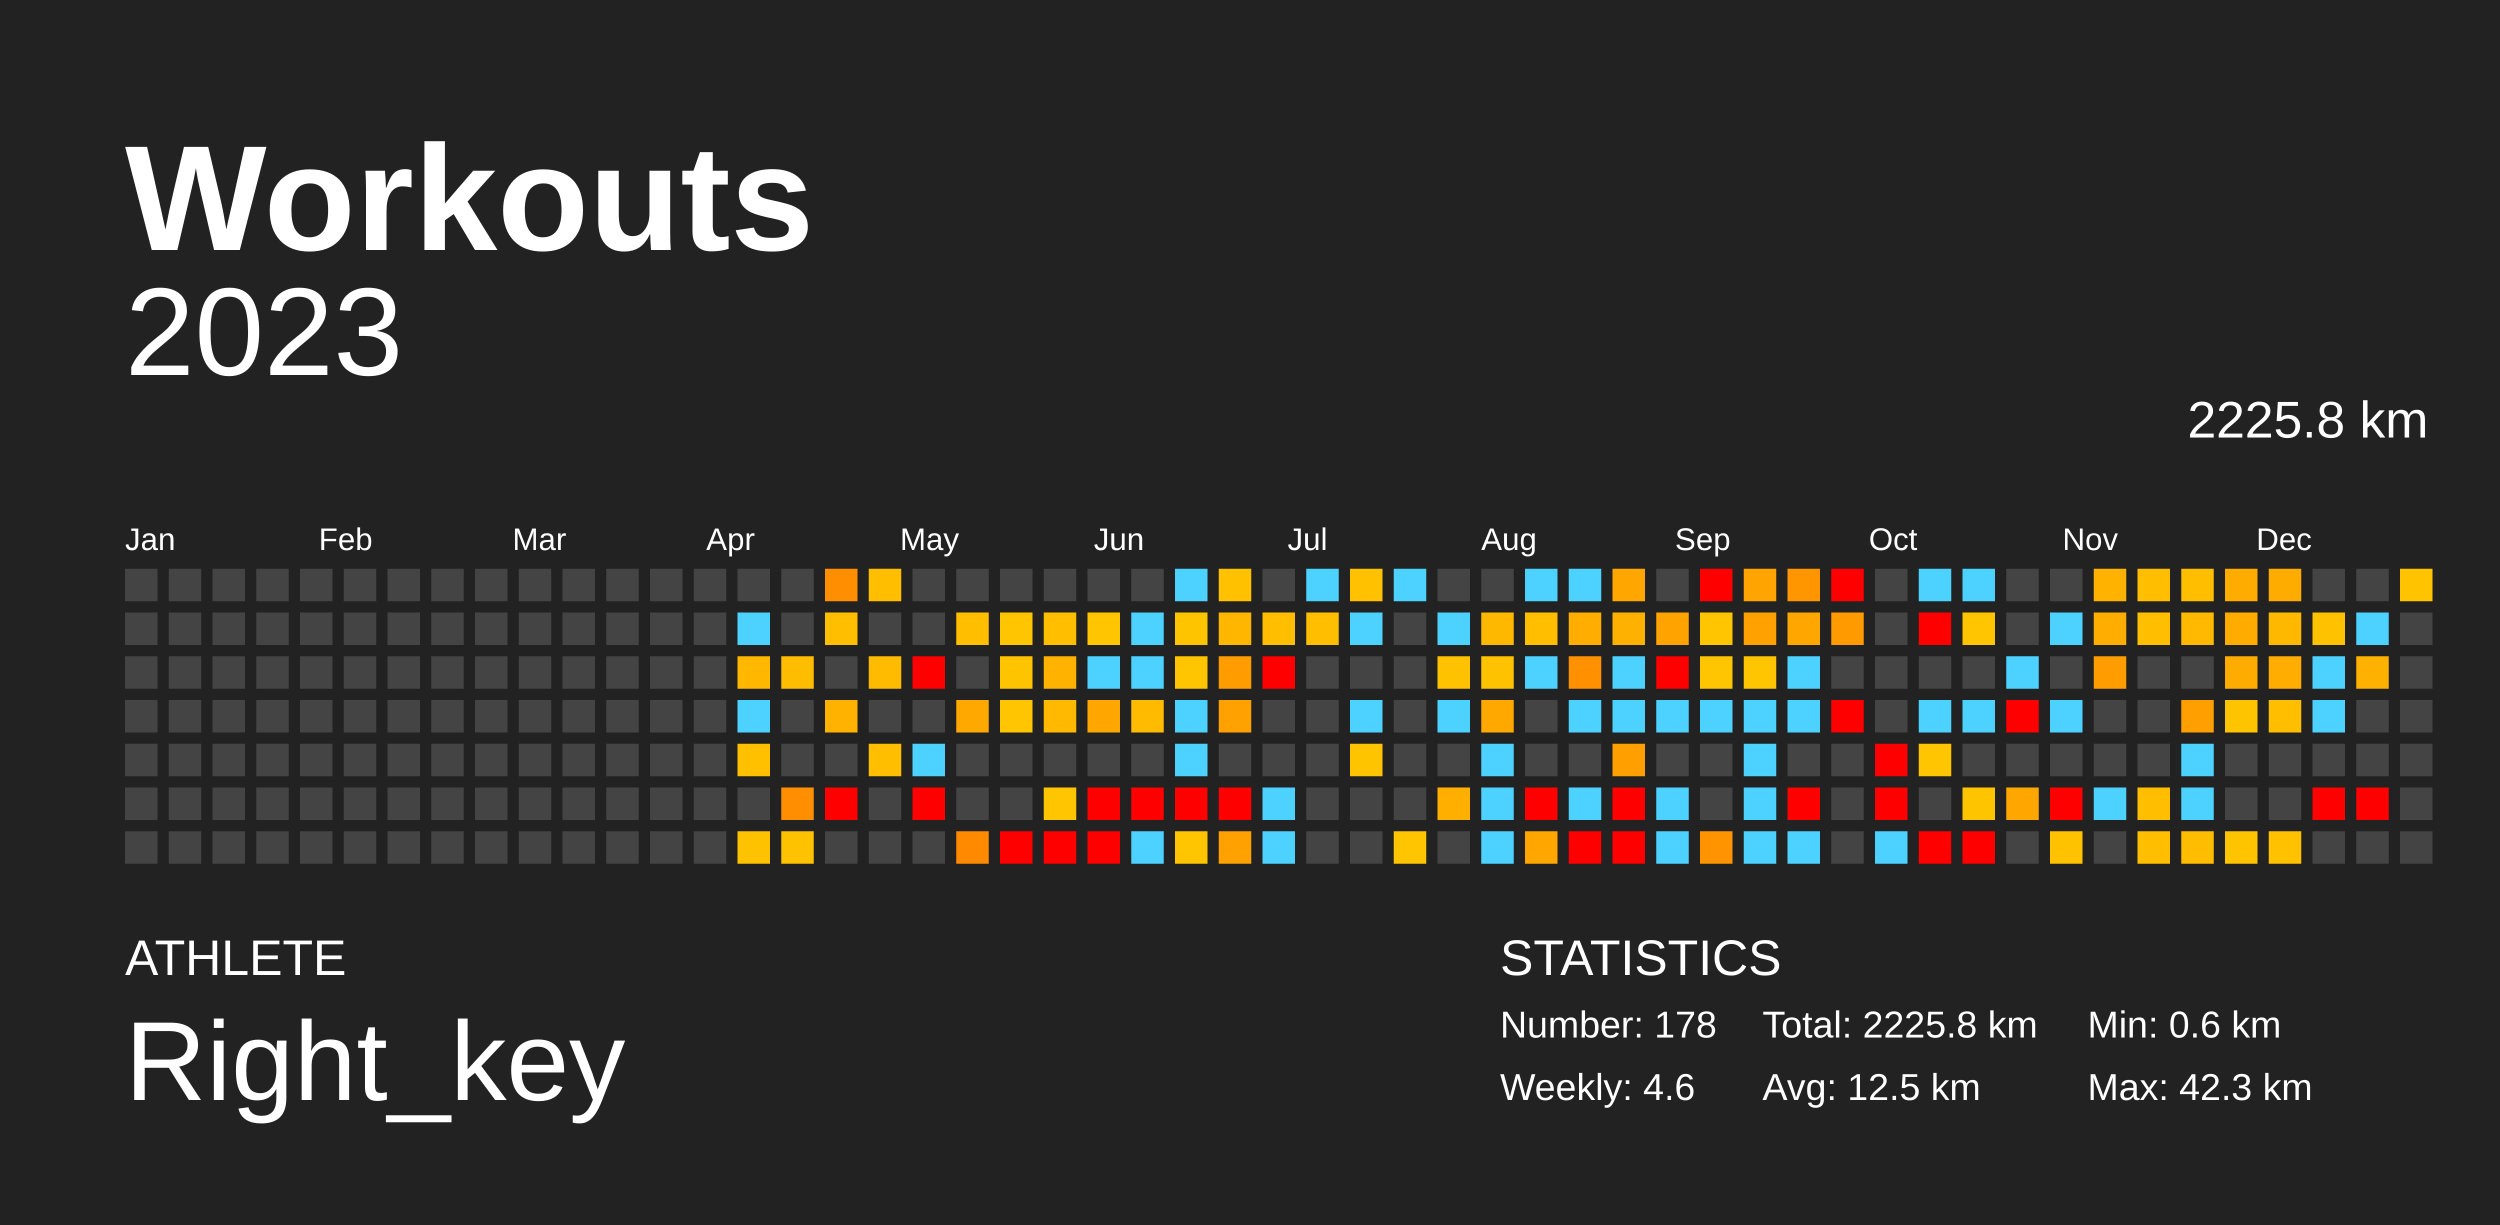
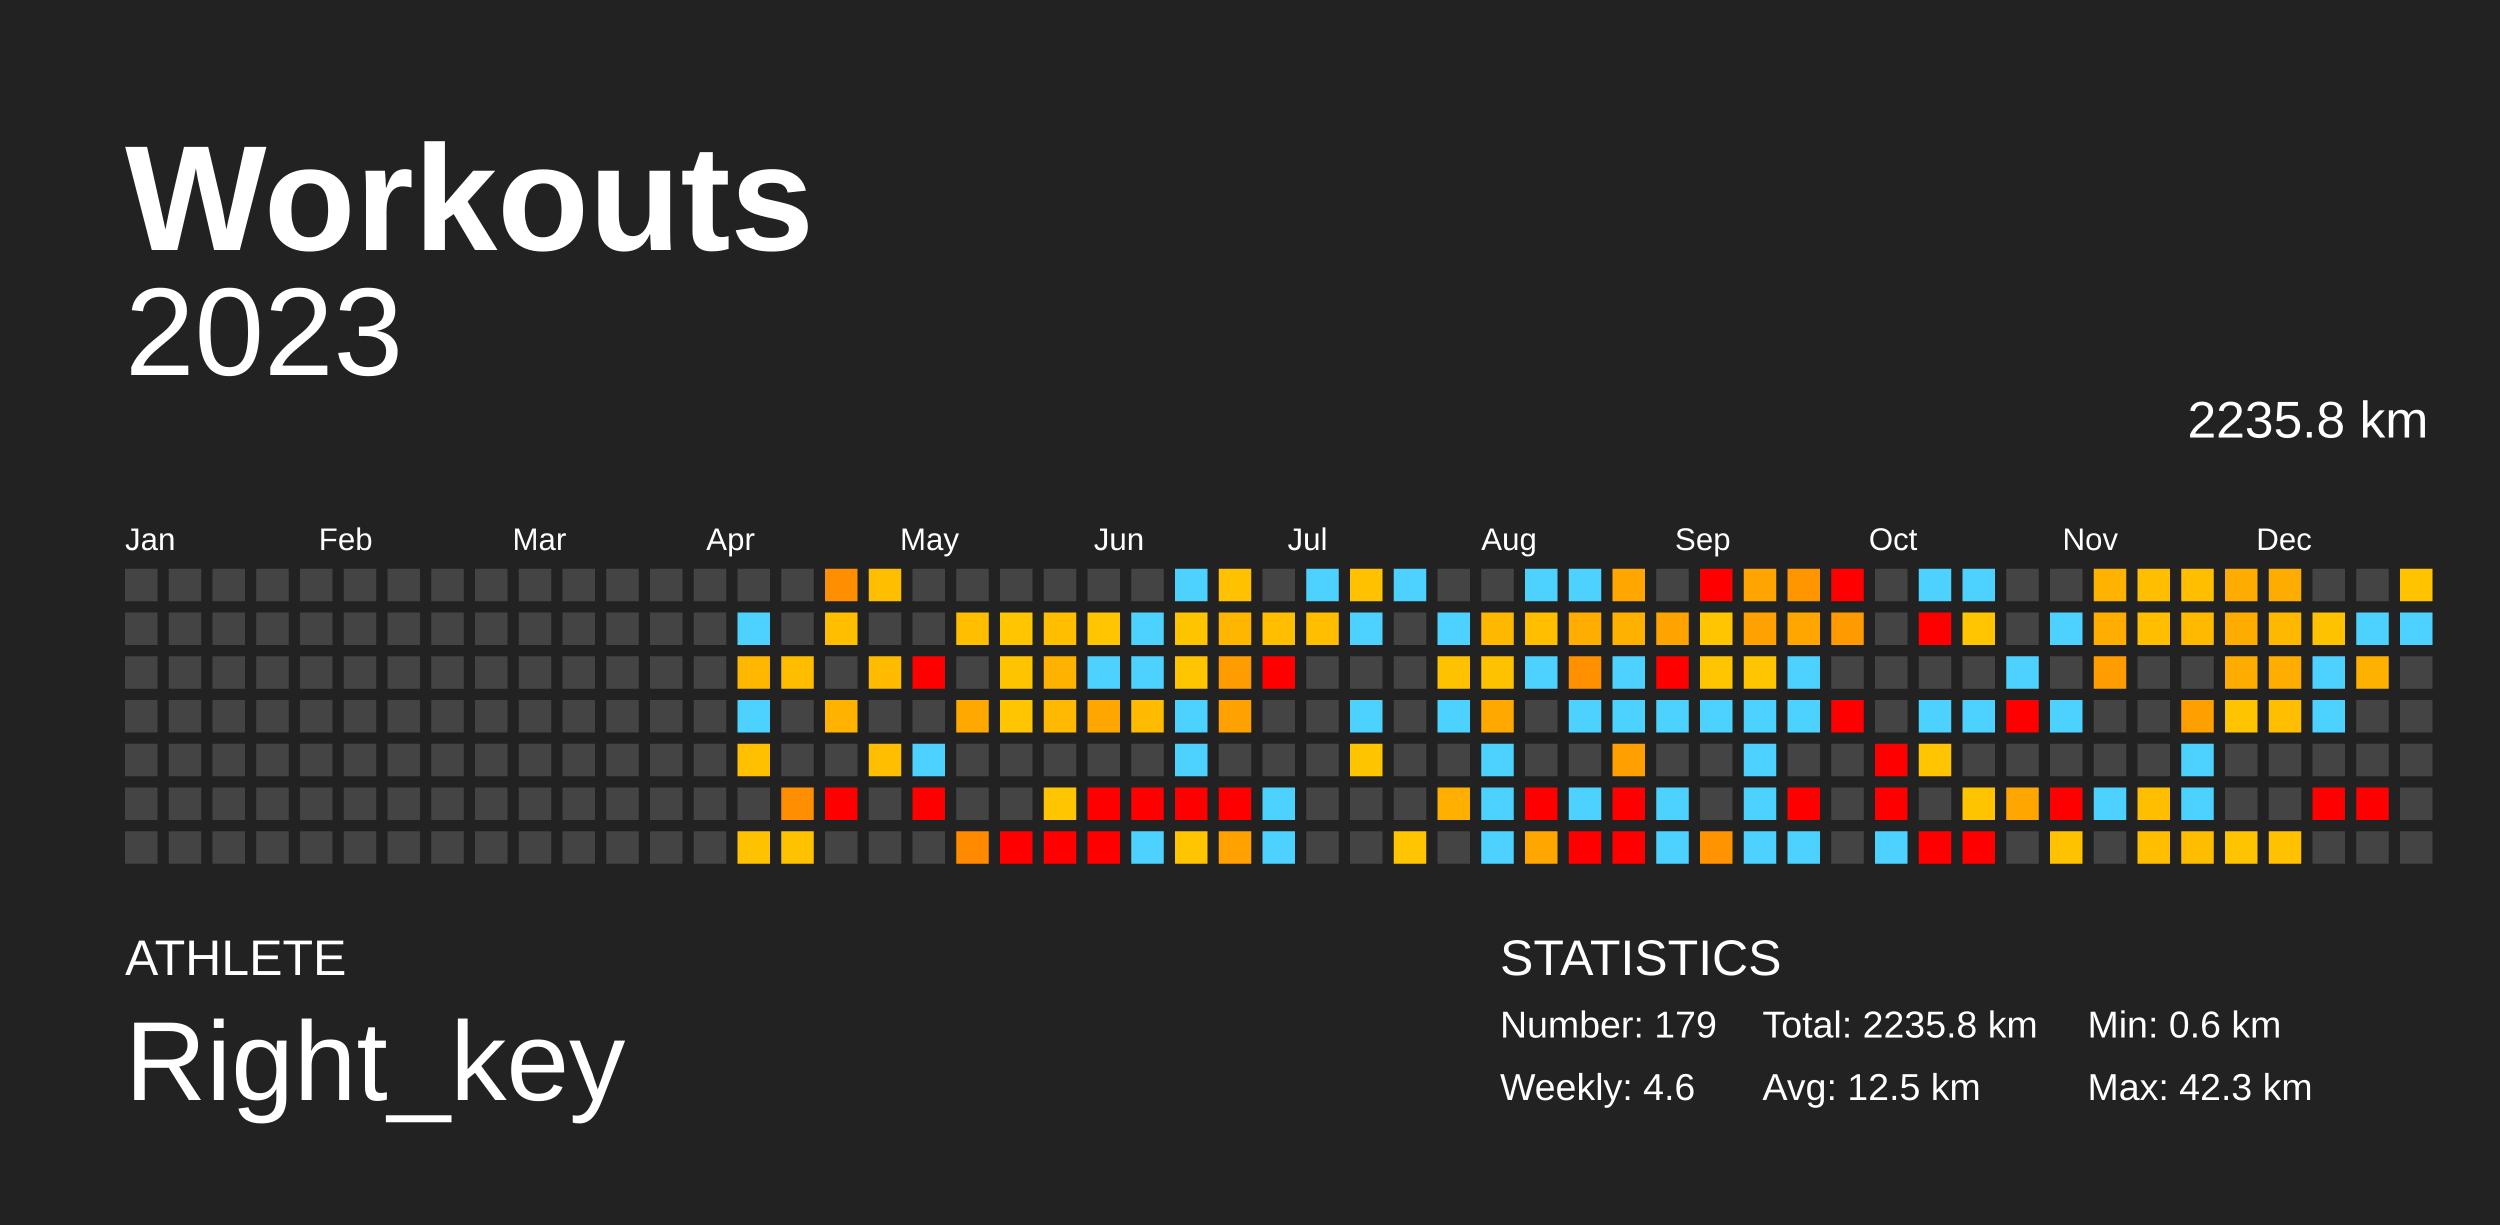
<svg xmlns="http://www.w3.org/2000/svg" baseProfile="full" height="98mm" version="1.1" viewBox="0,0,200,98" width="200mm">
  <defs />
  <rect fill="#222222" height="98" width="200" x="0" y="0" />
  <text fill="#FFFFFF" style="font-size:12px; font-family:Arial; font-weight:bold;" x="10" y="20">Workouts</text>
  <text fill="#FFFFFF" style="font-size:4px; font-family:Arial" x="10" y="78">ATHLETE</text>
  <text fill="#FFFFFF" style="font-size:9px; font-family:Arial" x="10" y="88">Right_key</text>
  <text fill="#FFFFFF" style="font-size:4px; font-family:Arial" x="120" y="78">STATISTICS</text>
-   <text fill="#FFFFFF" style="font-size:3px; font-family:Arial" x="120" y="83">Number: 178</text>
+   <text fill="#FFFFFF" style="font-size:3px; font-family:Arial" x="120" y="83">Number: 179</text>
  <text fill="#FFFFFF" style="font-size:3px; font-family:Arial" x="120" y="88">Weekly: 4.6</text>
-   <text fill="#FFFFFF" style="font-size:3px; font-family:Arial" x="141" y="83">Total: 2225.8 km</text>
+   <text fill="#FFFFFF" style="font-size:3px; font-family:Arial" x="141" y="83">Total: 2235.8 km</text>
  <text fill="#FFFFFF" style="font-size:3px; font-family:Arial" x="141" y="88">Avg: 12.5 km</text>
  <text fill="#FFFFFF" style="font-size:3px; font-family:Arial" x="167" y="83">Min: 0.6 km</text>
  <text fill="#FFFFFF" style="font-size:3px; font-family:Arial" x="167" y="88">Max: 42.3 km</text>
  <text alignment-baseline="hanging" fill="#FFFFFF" style="font-size:10.0px; font-family:Arial;" x="10" y="30">2023</text>
-   <text alignment-baseline="hanging" fill="#FFFFFF" style="font-size:4.125px; font-family:Arial;" x="175" y="35">2225.8 km</text>
+   <text alignment-baseline="hanging" fill="#FFFFFF" style="font-size:4.125px; font-family:Arial;" x="175" y="35">2235.8 km</text>
  <text fill="#FFFFFF" style="font-size:2.5px; font-family:Arial" x="10.0" y="44">Jan</text>
  <text fill="#FFFFFF" style="font-size:2.5px; font-family:Arial" x="25.5" y="44">Feb</text>
  <text fill="#FFFFFF" style="font-size:2.5px; font-family:Arial" x="41.0" y="44">Mar</text>
  <text fill="#FFFFFF" style="font-size:2.5px; font-family:Arial" x="56.5" y="44">Apr</text>
  <text fill="#FFFFFF" style="font-size:2.5px; font-family:Arial" x="72.0" y="44">May</text>
  <text fill="#FFFFFF" style="font-size:2.5px; font-family:Arial" x="87.5" y="44">Jun</text>
  <text fill="#FFFFFF" style="font-size:2.5px; font-family:Arial" x="103.0" y="44">Jul</text>
  <text fill="#FFFFFF" style="font-size:2.5px; font-family:Arial" x="118.5" y="44">Aug</text>
  <text fill="#FFFFFF" style="font-size:2.5px; font-family:Arial" x="134.0" y="44">Sep</text>
  <text fill="#FFFFFF" style="font-size:2.5px; font-family:Arial" x="149.5" y="44">Oct</text>
  <text fill="#FFFFFF" style="font-size:2.5px; font-family:Arial" x="165.0" y="44">Nov</text>
  <text fill="#FFFFFF" style="font-size:2.5px; font-family:Arial" x="180.5" y="44">Dec</text>
  <rect fill="#444444" height="2.6" width="2.6" x="10.0" y="45.5" />
  <rect fill="#444444" height="2.6" width="2.6" x="10.0" y="49.0" />
  <rect fill="#444444" height="2.6" width="2.6" x="10.0" y="52.5" />
  <rect fill="#444444" height="2.6" width="2.6" x="10.0" y="56.0" />
  <rect fill="#444444" height="2.6" width="2.6" x="10.0" y="59.5" />
  <rect fill="#444444" height="2.6" width="2.6" x="10.0" y="63.0" />
  <rect fill="#444444" height="2.6" width="2.6" x="10.0" y="66.5" />
  <rect fill="#444444" height="2.6" width="2.6" x="13.5" y="45.5" />
  <rect fill="#444444" height="2.6" width="2.6" x="13.5" y="49.0" />
  <rect fill="#444444" height="2.6" width="2.6" x="13.5" y="52.5" />
  <rect fill="#444444" height="2.6" width="2.6" x="13.5" y="56.0" />
  <rect fill="#444444" height="2.6" width="2.6" x="13.5" y="59.5" />
  <rect fill="#444444" height="2.6" width="2.6" x="13.5" y="63.0" />
  <rect fill="#444444" height="2.6" width="2.6" x="13.5" y="66.5" />
  <rect fill="#444444" height="2.6" width="2.6" x="17.0" y="45.5" />
  <rect fill="#444444" height="2.6" width="2.6" x="17.0" y="49.0" />
  <rect fill="#444444" height="2.6" width="2.6" x="17.0" y="52.5" />
  <rect fill="#444444" height="2.6" width="2.6" x="17.0" y="56.0" />
  <rect fill="#444444" height="2.6" width="2.6" x="17.0" y="59.5" />
  <rect fill="#444444" height="2.6" width="2.6" x="17.0" y="63.0" />
  <rect fill="#444444" height="2.6" width="2.6" x="17.0" y="66.5" />
  <rect fill="#444444" height="2.6" width="2.6" x="20.5" y="45.5" />
  <rect fill="#444444" height="2.6" width="2.6" x="20.5" y="49.0" />
  <rect fill="#444444" height="2.6" width="2.6" x="20.5" y="52.5" />
  <rect fill="#444444" height="2.6" width="2.6" x="20.5" y="56.0" />
  <rect fill="#444444" height="2.6" width="2.6" x="20.5" y="59.5" />
  <rect fill="#444444" height="2.6" width="2.6" x="20.5" y="63.0" />
  <rect fill="#444444" height="2.6" width="2.6" x="20.5" y="66.5" />
  <rect fill="#444444" height="2.6" width="2.6" x="24.0" y="45.5" />
  <rect fill="#444444" height="2.6" width="2.6" x="24.0" y="49.0" />
  <rect fill="#444444" height="2.6" width="2.6" x="24.0" y="52.5" />
  <rect fill="#444444" height="2.6" width="2.6" x="24.0" y="56.0" />
  <rect fill="#444444" height="2.6" width="2.6" x="24.0" y="59.5" />
  <rect fill="#444444" height="2.6" width="2.6" x="24.0" y="63.0" />
  <rect fill="#444444" height="2.6" width="2.6" x="24.0" y="66.5" />
  <rect fill="#444444" height="2.6" width="2.6" x="27.5" y="45.5" />
  <rect fill="#444444" height="2.6" width="2.6" x="27.5" y="49.0" />
  <rect fill="#444444" height="2.6" width="2.6" x="27.5" y="52.5" />
  <rect fill="#444444" height="2.6" width="2.6" x="27.5" y="56.0" />
  <rect fill="#444444" height="2.6" width="2.6" x="27.5" y="59.5" />
  <rect fill="#444444" height="2.6" width="2.6" x="27.5" y="63.0" />
  <rect fill="#444444" height="2.6" width="2.6" x="27.5" y="66.5" />
  <rect fill="#444444" height="2.6" width="2.6" x="31.0" y="45.5" />
  <rect fill="#444444" height="2.6" width="2.6" x="31.0" y="49.0" />
  <rect fill="#444444" height="2.6" width="2.6" x="31.0" y="52.5" />
  <rect fill="#444444" height="2.6" width="2.6" x="31.0" y="56.0" />
  <rect fill="#444444" height="2.6" width="2.6" x="31.0" y="59.5" />
  <rect fill="#444444" height="2.6" width="2.6" x="31.0" y="63.0" />
  <rect fill="#444444" height="2.6" width="2.6" x="31.0" y="66.5" />
  <rect fill="#444444" height="2.6" width="2.6" x="34.5" y="45.5" />
  <rect fill="#444444" height="2.6" width="2.6" x="34.5" y="49.0" />
  <rect fill="#444444" height="2.6" width="2.6" x="34.5" y="52.5" />
  <rect fill="#444444" height="2.6" width="2.6" x="34.5" y="56.0" />
  <rect fill="#444444" height="2.6" width="2.6" x="34.5" y="59.5" />
  <rect fill="#444444" height="2.6" width="2.6" x="34.5" y="63.0" />
  <rect fill="#444444" height="2.6" width="2.6" x="34.5" y="66.5" />
  <rect fill="#444444" height="2.6" width="2.6" x="38.0" y="45.5" />
  <rect fill="#444444" height="2.6" width="2.6" x="38.0" y="49.0" />
  <rect fill="#444444" height="2.6" width="2.6" x="38.0" y="52.5" />
  <rect fill="#444444" height="2.6" width="2.6" x="38.0" y="56.0" />
  <rect fill="#444444" height="2.6" width="2.6" x="38.0" y="59.5" />
  <rect fill="#444444" height="2.6" width="2.6" x="38.0" y="63.0" />
  <rect fill="#444444" height="2.6" width="2.6" x="38.0" y="66.5" />
  <rect fill="#444444" height="2.6" width="2.6" x="41.5" y="45.5" />
  <rect fill="#444444" height="2.6" width="2.6" x="41.5" y="49.0" />
  <rect fill="#444444" height="2.6" width="2.6" x="41.5" y="52.5" />
  <rect fill="#444444" height="2.6" width="2.6" x="41.5" y="56.0" />
  <rect fill="#444444" height="2.6" width="2.6" x="41.5" y="59.5" />
  <rect fill="#444444" height="2.6" width="2.6" x="41.5" y="63.0" />
  <rect fill="#444444" height="2.6" width="2.6" x="41.5" y="66.5" />
  <rect fill="#444444" height="2.6" width="2.6" x="45.0" y="45.5" />
  <rect fill="#444444" height="2.6" width="2.6" x="45.0" y="49.0" />
  <rect fill="#444444" height="2.6" width="2.6" x="45.0" y="52.5" />
  <rect fill="#444444" height="2.6" width="2.6" x="45.0" y="56.0" />
  <rect fill="#444444" height="2.6" width="2.6" x="45.0" y="59.5" />
  <rect fill="#444444" height="2.6" width="2.6" x="45.0" y="63.0" />
  <rect fill="#444444" height="2.6" width="2.6" x="45.0" y="66.5" />
  <rect fill="#444444" height="2.6" width="2.6" x="48.5" y="45.5" />
  <rect fill="#444444" height="2.6" width="2.6" x="48.5" y="49.0" />
  <rect fill="#444444" height="2.6" width="2.6" x="48.5" y="52.5" />
  <rect fill="#444444" height="2.6" width="2.6" x="48.5" y="56.0" />
  <rect fill="#444444" height="2.6" width="2.6" x="48.5" y="59.5" />
  <rect fill="#444444" height="2.6" width="2.6" x="48.5" y="63.0" />
  <rect fill="#444444" height="2.6" width="2.6" x="48.5" y="66.5" />
  <rect fill="#444444" height="2.6" width="2.6" x="52.0" y="45.5" />
  <rect fill="#444444" height="2.6" width="2.6" x="52.0" y="49.0" />
  <rect fill="#444444" height="2.6" width="2.6" x="52.0" y="52.5" />
  <rect fill="#444444" height="2.6" width="2.6" x="52.0" y="56.0" />
  <rect fill="#444444" height="2.6" width="2.6" x="52.0" y="59.5" />
  <rect fill="#444444" height="2.6" width="2.6" x="52.0" y="63.0" />
  <rect fill="#444444" height="2.6" width="2.6" x="52.0" y="66.5" />
  <rect fill="#444444" height="2.6" width="2.6" x="55.5" y="45.5" />
  <rect fill="#444444" height="2.6" width="2.6" x="55.5" y="49.0" />
  <rect fill="#444444" height="2.6" width="2.6" x="55.5" y="52.5" />
  <rect fill="#444444" height="2.6" width="2.6" x="55.5" y="56.0" />
  <rect fill="#444444" height="2.6" width="2.6" x="55.5" y="59.5" />
  <rect fill="#444444" height="2.6" width="2.6" x="55.5" y="63.0" />
  <rect fill="#444444" height="2.6" width="2.6" x="55.5" y="66.5" />
  <rect fill="#444444" height="2.6" width="2.6" x="59.0" y="45.5" />
  <rect fill="#4dd2ff" height="2.6" width="2.6" x="59.0" y="49.0" />
  <rect fill="#ffb700" height="2.6" width="2.6" x="59.0" y="52.5" />
  <rect fill="#4dd2ff" height="2.6" width="2.6" x="59.0" y="56.0" />
  <rect fill="#ffc000" height="2.6" width="2.6" x="59.0" y="59.5" />
  <rect fill="#444444" height="2.6" width="2.6" x="59.0" y="63.0" />
  <rect fill="#ffc200" height="2.6" width="2.6" x="59.0" y="66.5" />
  <rect fill="#444444" height="2.6" width="2.6" x="62.5" y="45.5" />
  <rect fill="#444444" height="2.6" width="2.6" x="62.5" y="49.0" />
  <rect fill="#ffbd00" height="2.6" width="2.6" x="62.5" y="52.5" />
  <rect fill="#444444" height="2.6" width="2.6" x="62.5" y="56.0" />
  <rect fill="#444444" height="2.6" width="2.6" x="62.5" y="59.5" />
  <rect fill="#ff8f00" height="2.6" width="2.6" x="62.5" y="63.0" />
  <rect fill="#ffc200" height="2.6" width="2.6" x="62.5" y="66.5" />
  <rect fill="#ff8e00" height="2.6" width="2.6" x="66.0" y="45.5" />
  <rect fill="#ffbe00" height="2.6" width="2.6" x="66.0" y="49.0" />
  <rect fill="#444444" height="2.6" width="2.6" x="66.0" y="52.5" />
  <rect fill="#ffb300" height="2.6" width="2.6" x="66.0" y="56.0" />
  <rect fill="#444444" height="2.6" width="2.6" x="66.0" y="59.5" />
  <rect fill="red" height="2.6" width="2.6" x="66.0" y="63.0" />
  <rect fill="#444444" height="2.6" width="2.6" x="66.0" y="66.5" />
  <rect fill="#ffbe00" height="2.6" width="2.6" x="69.5" y="45.5" />
  <rect fill="#444444" height="2.6" width="2.6" x="69.5" y="49.0" />
  <rect fill="#ffbb00" height="2.6" width="2.6" x="69.5" y="52.5" />
  <rect fill="#444444" height="2.6" width="2.6" x="69.5" y="56.0" />
  <rect fill="#ffbe00" height="2.6" width="2.6" x="69.5" y="59.5" />
  <rect fill="#444444" height="2.6" width="2.6" x="69.5" y="63.0" />
  <rect fill="#444444" height="2.6" width="2.6" x="69.5" y="66.5" />
  <rect fill="#444444" height="2.6" width="2.6" x="73.0" y="45.5" />
  <rect fill="#444444" height="2.6" width="2.6" x="73.0" y="49.0" />
  <rect fill="red" height="2.6" width="2.6" x="73.0" y="52.5" />
  <rect fill="#444444" height="2.6" width="2.6" x="73.0" y="56.0" />
  <rect fill="#4dd2ff" height="2.6" width="2.6" x="73.0" y="59.5" />
  <rect fill="red" height="2.6" width="2.6" x="73.0" y="63.0" />
  <rect fill="#444444" height="2.6" width="2.6" x="73.0" y="66.5" />
  <rect fill="#444444" height="2.6" width="2.6" x="76.5" y="45.5" />
  <rect fill="#ffbe00" height="2.6" width="2.6" x="76.5" y="49.0" />
  <rect fill="#444444" height="2.6" width="2.6" x="76.5" y="52.5" />
  <rect fill="#ffa800" height="2.6" width="2.6" x="76.5" y="56.0" />
  <rect fill="#444444" height="2.6" width="2.6" x="76.5" y="59.5" />
  <rect fill="#444444" height="2.6" width="2.6" x="76.5" y="63.0" />
  <rect fill="#ff8a00" height="2.6" width="2.6" x="76.5" y="66.5" />
  <rect fill="#444444" height="2.6" width="2.6" x="80.0" y="45.5" />
  <rect fill="#ffc500" height="2.6" width="2.6" x="80.0" y="49.0" />
  <rect fill="#ffc400" height="2.6" width="2.6" x="80.0" y="52.5" />
  <rect fill="#ffc500" height="2.6" width="2.6" x="80.0" y="56.0" />
  <rect fill="#444444" height="2.6" width="2.6" x="80.0" y="59.5" />
  <rect fill="#444444" height="2.6" width="2.6" x="80.0" y="63.0" />
  <rect fill="red" height="2.6" width="2.6" x="80.0" y="66.5" />
  <rect fill="#444444" height="2.6" width="2.6" x="83.5" y="45.5" />
  <rect fill="#ffbe00" height="2.6" width="2.6" x="83.5" y="49.0" />
  <rect fill="#ffb200" height="2.6" width="2.6" x="83.5" y="52.5" />
  <rect fill="#ffb900" height="2.6" width="2.6" x="83.5" y="56.0" />
  <rect fill="#444444" height="2.6" width="2.6" x="83.5" y="59.5" />
  <rect fill="#ffc500" height="2.6" width="2.6" x="83.5" y="63.0" />
  <rect fill="red" height="2.6" width="2.6" x="83.5" y="66.5" />
  <rect fill="#444444" height="2.6" width="2.6" x="87.0" y="45.5" />
  <rect fill="#ffc500" height="2.6" width="2.6" x="87.0" y="49.0" />
  <rect fill="#4dd2ff" height="2.6" width="2.6" x="87.0" y="52.5" />
  <rect fill="#ffa700" height="2.6" width="2.6" x="87.0" y="56.0" />
  <rect fill="#444444" height="2.6" width="2.6" x="87.0" y="59.5" />
  <rect fill="red" height="2.6" width="2.6" x="87.0" y="63.0" />
  <rect fill="red" height="2.6" width="2.6" x="87.0" y="66.5" />
  <rect fill="#444444" height="2.6" width="2.6" x="90.5" y="45.5" />
  <rect fill="#4dd2ff" height="2.6" width="2.6" x="90.5" y="49.0" />
  <rect fill="#4dd2ff" height="2.6" width="2.6" x="90.5" y="52.5" />
  <rect fill="#ffbb00" height="2.6" width="2.6" x="90.5" y="56.0" />
  <rect fill="#444444" height="2.6" width="2.6" x="90.5" y="59.5" />
  <rect fill="red" height="2.6" width="2.6" x="90.5" y="63.0" />
  <rect fill="#4dd2ff" height="2.6" width="2.6" x="90.5" y="66.5" />
  <rect fill="#4dd2ff" height="2.6" width="2.6" x="94.0" y="45.5" />
  <rect fill="#ffc400" height="2.6" width="2.6" x="94.0" y="49.0" />
  <rect fill="#ffc500" height="2.6" width="2.6" x="94.0" y="52.5" />
  <rect fill="#4dd2ff" height="2.6" width="2.6" x="94.0" y="56.0" />
  <rect fill="#4dd2ff" height="2.6" width="2.6" x="94.0" y="59.5" />
  <rect fill="red" height="2.6" width="2.6" x="94.0" y="63.0" />
  <rect fill="#ffc500" height="2.6" width="2.6" x="94.0" y="66.5" />
  <rect fill="#ffc100" height="2.6" width="2.6" x="97.5" y="45.5" />
  <rect fill="#ffb600" height="2.6" width="2.6" x="97.5" y="49.0" />
  <rect fill="#ff9d00" height="2.6" width="2.6" x="97.5" y="52.5" />
  <rect fill="#ffa100" height="2.6" width="2.6" x="97.5" y="56.0" />
  <rect fill="#444444" height="2.6" width="2.6" x="97.5" y="59.5" />
  <rect fill="red" height="2.6" width="2.6" x="97.5" y="63.0" />
  <rect fill="#ffa100" height="2.6" width="2.6" x="97.5" y="66.5" />
  <rect fill="#444444" height="2.6" width="2.6" x="101.0" y="45.5" />
  <rect fill="#ffbe00" height="2.6" width="2.6" x="101.0" y="49.0" />
  <rect fill="red" height="2.6" width="2.6" x="101.0" y="52.5" />
  <rect fill="#444444" height="2.6" width="2.6" x="101.0" y="56.0" />
  <rect fill="#444444" height="2.6" width="2.6" x="101.0" y="59.5" />
  <rect fill="#4dd2ff" height="2.6" width="2.6" x="101.0" y="63.0" />
  <rect fill="#4dd2ff" height="2.6" width="2.6" x="101.0" y="66.5" />
  <rect fill="#4dd2ff" height="2.6" width="2.6" x="104.5" y="45.5" />
  <rect fill="#ffbe00" height="2.6" width="2.6" x="104.5" y="49.0" />
  <rect fill="#444444" height="2.6" width="2.6" x="104.5" y="52.5" />
  <rect fill="#444444" height="2.6" width="2.6" x="104.5" y="56.0" />
  <rect fill="#444444" height="2.6" width="2.6" x="104.5" y="59.5" />
  <rect fill="#444444" height="2.6" width="2.6" x="104.5" y="63.0" />
  <rect fill="#444444" height="2.6" width="2.6" x="104.5" y="66.5" />
  <rect fill="#ffc100" height="2.6" width="2.6" x="108.0" y="45.5" />
  <rect fill="#4dd2ff" height="2.6" width="2.6" x="108.0" y="49.0" />
  <rect fill="#444444" height="2.6" width="2.6" x="108.0" y="52.5" />
  <rect fill="#4dd2ff" height="2.6" width="2.6" x="108.0" y="56.0" />
  <rect fill="#ffc400" height="2.6" width="2.6" x="108.0" y="59.5" />
  <rect fill="#444444" height="2.6" width="2.6" x="108.0" y="63.0" />
  <rect fill="#444444" height="2.6" width="2.6" x="108.0" y="66.5" />
  <rect fill="#4dd2ff" height="2.6" width="2.6" x="111.5" y="45.5" />
  <rect fill="#444444" height="2.6" width="2.6" x="111.5" y="49.0" />
  <rect fill="#444444" height="2.6" width="2.6" x="111.5" y="52.5" />
  <rect fill="#444444" height="2.6" width="2.6" x="111.5" y="56.0" />
  <rect fill="#444444" height="2.6" width="2.6" x="111.5" y="59.5" />
  <rect fill="#444444" height="2.6" width="2.6" x="111.5" y="63.0" />
  <rect fill="#ffc500" height="2.6" width="2.6" x="111.5" y="66.5" />
  <rect fill="#444444" height="2.6" width="2.6" x="115.0" y="45.5" />
  <rect fill="#4dd2ff" height="2.6" width="2.6" x="115.0" y="49.0" />
  <rect fill="#ffc200" height="2.6" width="2.6" x="115.0" y="52.5" />
  <rect fill="#4dd2ff" height="2.6" width="2.6" x="115.0" y="56.0" />
  <rect fill="#444444" height="2.6" width="2.6" x="115.0" y="59.5" />
  <rect fill="#ffaf00" height="2.6" width="2.6" x="115.0" y="63.0" />
  <rect fill="#444444" height="2.6" width="2.6" x="115.0" y="66.5" />
  <rect fill="#444444" height="2.6" width="2.6" x="118.5" y="45.5" />
  <rect fill="#ffb800" height="2.6" width="2.6" x="118.5" y="49.0" />
  <rect fill="#ffc200" height="2.6" width="2.6" x="118.5" y="52.5" />
  <rect fill="#ffa800" height="2.6" width="2.6" x="118.5" y="56.0" />
  <rect fill="#4dd2ff" height="2.6" width="2.6" x="118.5" y="59.5" />
  <rect fill="#4dd2ff" height="2.6" width="2.6" x="118.5" y="63.0" />
  <rect fill="#4dd2ff" height="2.6" width="2.6" x="118.5" y="66.5" />
  <rect fill="#4dd2ff" height="2.6" width="2.6" x="122.0" y="45.5" />
  <rect fill="#ffbe00" height="2.6" width="2.6" x="122.0" y="49.0" />
  <rect fill="#4dd2ff" height="2.6" width="2.6" x="122.0" y="52.5" />
  <rect fill="#444444" height="2.6" width="2.6" x="122.0" y="56.0" />
  <rect fill="#444444" height="2.6" width="2.6" x="122.0" y="59.5" />
  <rect fill="red" height="2.6" width="2.6" x="122.0" y="63.0" />
  <rect fill="#ffa700" height="2.6" width="2.6" x="122.0" y="66.5" />
  <rect fill="#4dd2ff" height="2.6" width="2.6" x="125.5" y="45.5" />
  <rect fill="#ffad00" height="2.6" width="2.6" x="125.5" y="49.0" />
  <rect fill="#ff9000" height="2.6" width="2.6" x="125.5" y="52.5" />
  <rect fill="#4dd2ff" height="2.6" width="2.6" x="125.5" y="56.0" />
  <rect fill="#444444" height="2.6" width="2.6" x="125.5" y="59.5" />
  <rect fill="#4dd2ff" height="2.6" width="2.6" x="125.5" y="63.0" />
  <rect fill="red" height="2.6" width="2.6" x="125.5" y="66.5" />
  <rect fill="#ffa700" height="2.6" width="2.6" x="129.0" y="45.5" />
  <rect fill="#ffb100" height="2.6" width="2.6" x="129.0" y="49.0" />
  <rect fill="#4dd2ff" height="2.6" width="2.6" x="129.0" y="52.5" />
  <rect fill="#4dd2ff" height="2.6" width="2.6" x="129.0" y="56.0" />
  <rect fill="#ff9f00" height="2.6" width="2.6" x="129.0" y="59.5" />
  <rect fill="red" height="2.6" width="2.6" x="129.0" y="63.0" />
  <rect fill="red" height="2.6" width="2.6" x="129.0" y="66.5" />
  <rect fill="#444444" height="2.6" width="2.6" x="132.5" y="45.5" />
  <rect fill="#ffa300" height="2.6" width="2.6" x="132.5" y="49.0" />
  <rect fill="red" height="2.6" width="2.6" x="132.5" y="52.5" />
  <rect fill="#4dd2ff" height="2.6" width="2.6" x="132.5" y="56.0" />
  <rect fill="#444444" height="2.6" width="2.6" x="132.5" y="59.5" />
  <rect fill="#4dd2ff" height="2.6" width="2.6" x="132.5" y="63.0" />
  <rect fill="#4dd2ff" height="2.6" width="2.6" x="132.5" y="66.5" />
  <rect fill="red" height="2.6" width="2.6" x="136.0" y="45.5" />
  <rect fill="#ffc500" height="2.6" width="2.6" x="136.0" y="49.0" />
  <rect fill="#ffc500" height="2.6" width="2.6" x="136.0" y="52.5" />
  <rect fill="#4dd2ff" height="2.6" width="2.6" x="136.0" y="56.0" />
  <rect fill="#444444" height="2.6" width="2.6" x="136.0" y="59.5" />
  <rect fill="#444444" height="2.6" width="2.6" x="136.0" y="63.0" />
  <rect fill="#ff9400" height="2.6" width="2.6" x="136.0" y="66.5" />
  <rect fill="#ffa400" height="2.6" width="2.6" x="139.5" y="45.5" />
  <rect fill="#ffa100" height="2.6" width="2.6" x="139.5" y="49.0" />
  <rect fill="#ffc500" height="2.6" width="2.6" x="139.5" y="52.5" />
  <rect fill="#4dd2ff" height="2.6" width="2.6" x="139.5" y="56.0" />
  <rect fill="#4dd2ff" height="2.6" width="2.6" x="139.5" y="59.5" />
  <rect fill="#4dd2ff" height="2.6" width="2.6" x="139.5" y="63.0" />
  <rect fill="#4dd2ff" height="2.6" width="2.6" x="139.5" y="66.5" />
  <rect fill="#ff9600" height="2.6" width="2.6" x="143.0" y="45.5" />
  <rect fill="#ffa600" height="2.6" width="2.6" x="143.0" y="49.0" />
  <rect fill="#4dd2ff" height="2.6" width="2.6" x="143.0" y="52.5" />
  <rect fill="#4dd2ff" height="2.6" width="2.6" x="143.0" y="56.0" />
  <rect fill="#444444" height="2.6" width="2.6" x="143.0" y="59.5" />
  <rect fill="red" height="2.6" width="2.6" x="143.0" y="63.0" />
  <rect fill="#4dd2ff" height="2.6" width="2.6" x="143.0" y="66.5" />
  <rect fill="red" height="2.6" width="2.6" x="146.5" y="45.5" />
  <rect fill="#ff9a00" height="2.6" width="2.6" x="146.5" y="49.0" />
  <rect fill="#444444" height="2.6" width="2.6" x="146.5" y="52.5" />
  <rect fill="red" height="2.6" width="2.6" x="146.5" y="56.0" />
  <rect fill="#444444" height="2.6" width="2.6" x="146.5" y="59.5" />
  <rect fill="#444444" height="2.6" width="2.6" x="146.5" y="63.0" />
  <rect fill="#444444" height="2.6" width="2.6" x="146.5" y="66.5" />
  <rect fill="#444444" height="2.6" width="2.6" x="150.0" y="45.5" />
  <rect fill="#444444" height="2.6" width="2.6" x="150.0" y="49.0" />
  <rect fill="#444444" height="2.6" width="2.6" x="150.0" y="52.5" />
  <rect fill="#444444" height="2.6" width="2.6" x="150.0" y="56.0" />
  <rect fill="red" height="2.6" width="2.6" x="150.0" y="59.5" />
  <rect fill="red" height="2.6" width="2.6" x="150.0" y="63.0" />
  <rect fill="#4dd2ff" height="2.6" width="2.6" x="150.0" y="66.5" />
  <rect fill="#4dd2ff" height="2.6" width="2.6" x="153.5" y="45.5" />
  <rect fill="red" height="2.6" width="2.6" x="153.5" y="49.0" />
  <rect fill="#444444" height="2.6" width="2.6" x="153.5" y="52.5" />
  <rect fill="#4dd2ff" height="2.6" width="2.6" x="153.5" y="56.0" />
  <rect fill="#ffc500" height="2.6" width="2.6" x="153.5" y="59.5" />
  <rect fill="#444444" height="2.6" width="2.6" x="153.5" y="63.0" />
  <rect fill="red" height="2.6" width="2.6" x="153.5" y="66.5" />
  <rect fill="#4dd2ff" height="2.6" width="2.6" x="157.0" y="45.5" />
  <rect fill="#ffc500" height="2.6" width="2.6" x="157.0" y="49.0" />
  <rect fill="#444444" height="2.6" width="2.6" x="157.0" y="52.5" />
  <rect fill="#4dd2ff" height="2.6" width="2.6" x="157.0" y="56.0" />
  <rect fill="#444444" height="2.6" width="2.6" x="157.0" y="59.5" />
  <rect fill="#ffc400" height="2.6" width="2.6" x="157.0" y="63.0" />
  <rect fill="red" height="2.6" width="2.6" x="157.0" y="66.5" />
  <rect fill="#444444" height="2.6" width="2.6" x="160.5" y="45.5" />
  <rect fill="#444444" height="2.6" width="2.6" x="160.5" y="49.0" />
  <rect fill="#4dd2ff" height="2.6" width="2.6" x="160.5" y="52.5" />
  <rect fill="red" height="2.6" width="2.6" x="160.5" y="56.0" />
  <rect fill="#444444" height="2.6" width="2.6" x="160.5" y="59.5" />
  <rect fill="#ffa700" height="2.6" width="2.6" x="160.5" y="63.0" />
  <rect fill="#444444" height="2.6" width="2.6" x="160.5" y="66.5" />
  <rect fill="#444444" height="2.6" width="2.6" x="164.0" y="45.5" />
  <rect fill="#4dd2ff" height="2.6" width="2.6" x="164.0" y="49.0" />
  <rect fill="#444444" height="2.6" width="2.6" x="164.0" y="52.5" />
  <rect fill="#4dd2ff" height="2.6" width="2.6" x="164.0" y="56.0" />
  <rect fill="#444444" height="2.6" width="2.6" x="164.0" y="59.5" />
  <rect fill="red" height="2.6" width="2.6" x="164.0" y="63.0" />
  <rect fill="#ffc200" height="2.6" width="2.6" x="164.0" y="66.5" />
  <rect fill="#ffb200" height="2.6" width="2.6" x="167.5" y="45.5" />
  <rect fill="#ffad00" height="2.6" width="2.6" x="167.5" y="49.0" />
  <rect fill="#ff9c00" height="2.6" width="2.6" x="167.5" y="52.5" />
  <rect fill="#444444" height="2.6" width="2.6" x="167.5" y="56.0" />
  <rect fill="#444444" height="2.6" width="2.6" x="167.5" y="59.5" />
  <rect fill="#4dd2ff" height="2.6" width="2.6" x="167.5" y="63.0" />
  <rect fill="#444444" height="2.6" width="2.6" x="167.5" y="66.5" />
  <rect fill="#ffbf00" height="2.6" width="2.6" x="171.0" y="45.5" />
  <rect fill="#ffbe00" height="2.6" width="2.6" x="171.0" y="49.0" />
  <rect fill="#444444" height="2.6" width="2.6" x="171.0" y="52.5" />
  <rect fill="#444444" height="2.6" width="2.6" x="171.0" y="56.0" />
  <rect fill="#444444" height="2.6" width="2.6" x="171.0" y="59.5" />
  <rect fill="#ffbe00" height="2.6" width="2.6" x="171.0" y="63.0" />
  <rect fill="#ffbf00" height="2.6" width="2.6" x="171.0" y="66.5" />
  <rect fill="#ffbe00" height="2.6" width="2.6" x="174.5" y="45.5" />
  <rect fill="#ffba00" height="2.6" width="2.6" x="174.5" y="49.0" />
  <rect fill="#444444" height="2.6" width="2.6" x="174.5" y="52.5" />
  <rect fill="#ff9f00" height="2.6" width="2.6" x="174.5" y="56.0" />
  <rect fill="#4dd2ff" height="2.6" width="2.6" x="174.5" y="59.5" />
  <rect fill="#4dd2ff" height="2.6" width="2.6" x="174.5" y="63.0" />
  <rect fill="#ffbd00" height="2.6" width="2.6" x="174.5" y="66.5" />
  <rect fill="#ffac00" height="2.6" width="2.6" x="178.0" y="45.5" />
  <rect fill="#ffac00" height="2.6" width="2.6" x="178.0" y="49.0" />
  <rect fill="#ffac00" height="2.6" width="2.6" x="178.0" y="52.5" />
  <rect fill="#ffc400" height="2.6" width="2.6" x="178.0" y="56.0" />
  <rect fill="#444444" height="2.6" width="2.6" x="178.0" y="59.5" />
  <rect fill="#444444" height="2.6" width="2.6" x="178.0" y="63.0" />
  <rect fill="#ffc400" height="2.6" width="2.6" x="178.0" y="66.5" />
  <rect fill="#ffac00" height="2.6" width="2.6" x="181.5" y="45.5" />
  <rect fill="#ffb800" height="2.6" width="2.6" x="181.5" y="49.0" />
  <rect fill="#ffad00" height="2.6" width="2.6" x="181.5" y="52.5" />
  <rect fill="#ffbe00" height="2.6" width="2.6" x="181.5" y="56.0" />
  <rect fill="#444444" height="2.6" width="2.6" x="181.5" y="59.5" />
  <rect fill="#444444" height="2.6" width="2.6" x="181.5" y="63.0" />
  <rect fill="#ffc100" height="2.6" width="2.6" x="181.5" y="66.5" />
  <rect fill="#444444" height="2.6" width="2.6" x="185.0" y="45.5" />
  <rect fill="#ffc200" height="2.6" width="2.6" x="185.0" y="49.0" />
  <rect fill="#4dd2ff" height="2.6" width="2.6" x="185.0" y="52.5" />
  <rect fill="#4dd2ff" height="2.6" width="2.6" x="185.0" y="56.0" />
  <rect fill="#444444" height="2.6" width="2.6" x="185.0" y="59.5" />
  <rect fill="red" height="2.6" width="2.6" x="185.0" y="63.0" />
  <rect fill="#444444" height="2.6" width="2.6" x="185.0" y="66.5" />
  <rect fill="#444444" height="2.6" width="2.6" x="188.5" y="45.5" />
  <rect fill="#4dd2ff" height="2.6" width="2.6" x="188.5" y="49.0" />
  <rect fill="#ffb100" height="2.6" width="2.6" x="188.5" y="52.5" />
  <rect fill="#444444" height="2.6" width="2.6" x="188.5" y="56.0" />
  <rect fill="#444444" height="2.6" width="2.6" x="188.5" y="59.5" />
  <rect fill="red" height="2.6" width="2.6" x="188.5" y="63.0" />
  <rect fill="#444444" height="2.6" width="2.6" x="188.5" y="66.5" />
  <rect fill="#ffc300" height="2.6" width="2.6" x="192.0" y="45.5" />
-   <rect fill="#444444" height="2.6" width="2.6" x="192.0" y="49.0" />
+   <rect fill="#4dd2ff" height="2.6" width="2.6" x="192.0" y="49.0" />
  <rect fill="#444444" height="2.6" width="2.6" x="192.0" y="52.5" />
  <rect fill="#444444" height="2.6" width="2.6" x="192.0" y="56.0" />
  <rect fill="#444444" height="2.6" width="2.6" x="192.0" y="59.5" />
  <rect fill="#444444" height="2.6" width="2.6" x="192.0" y="63.0" />
  <rect fill="#444444" height="2.6" width="2.6" x="192.0" y="66.5" />
</svg>
